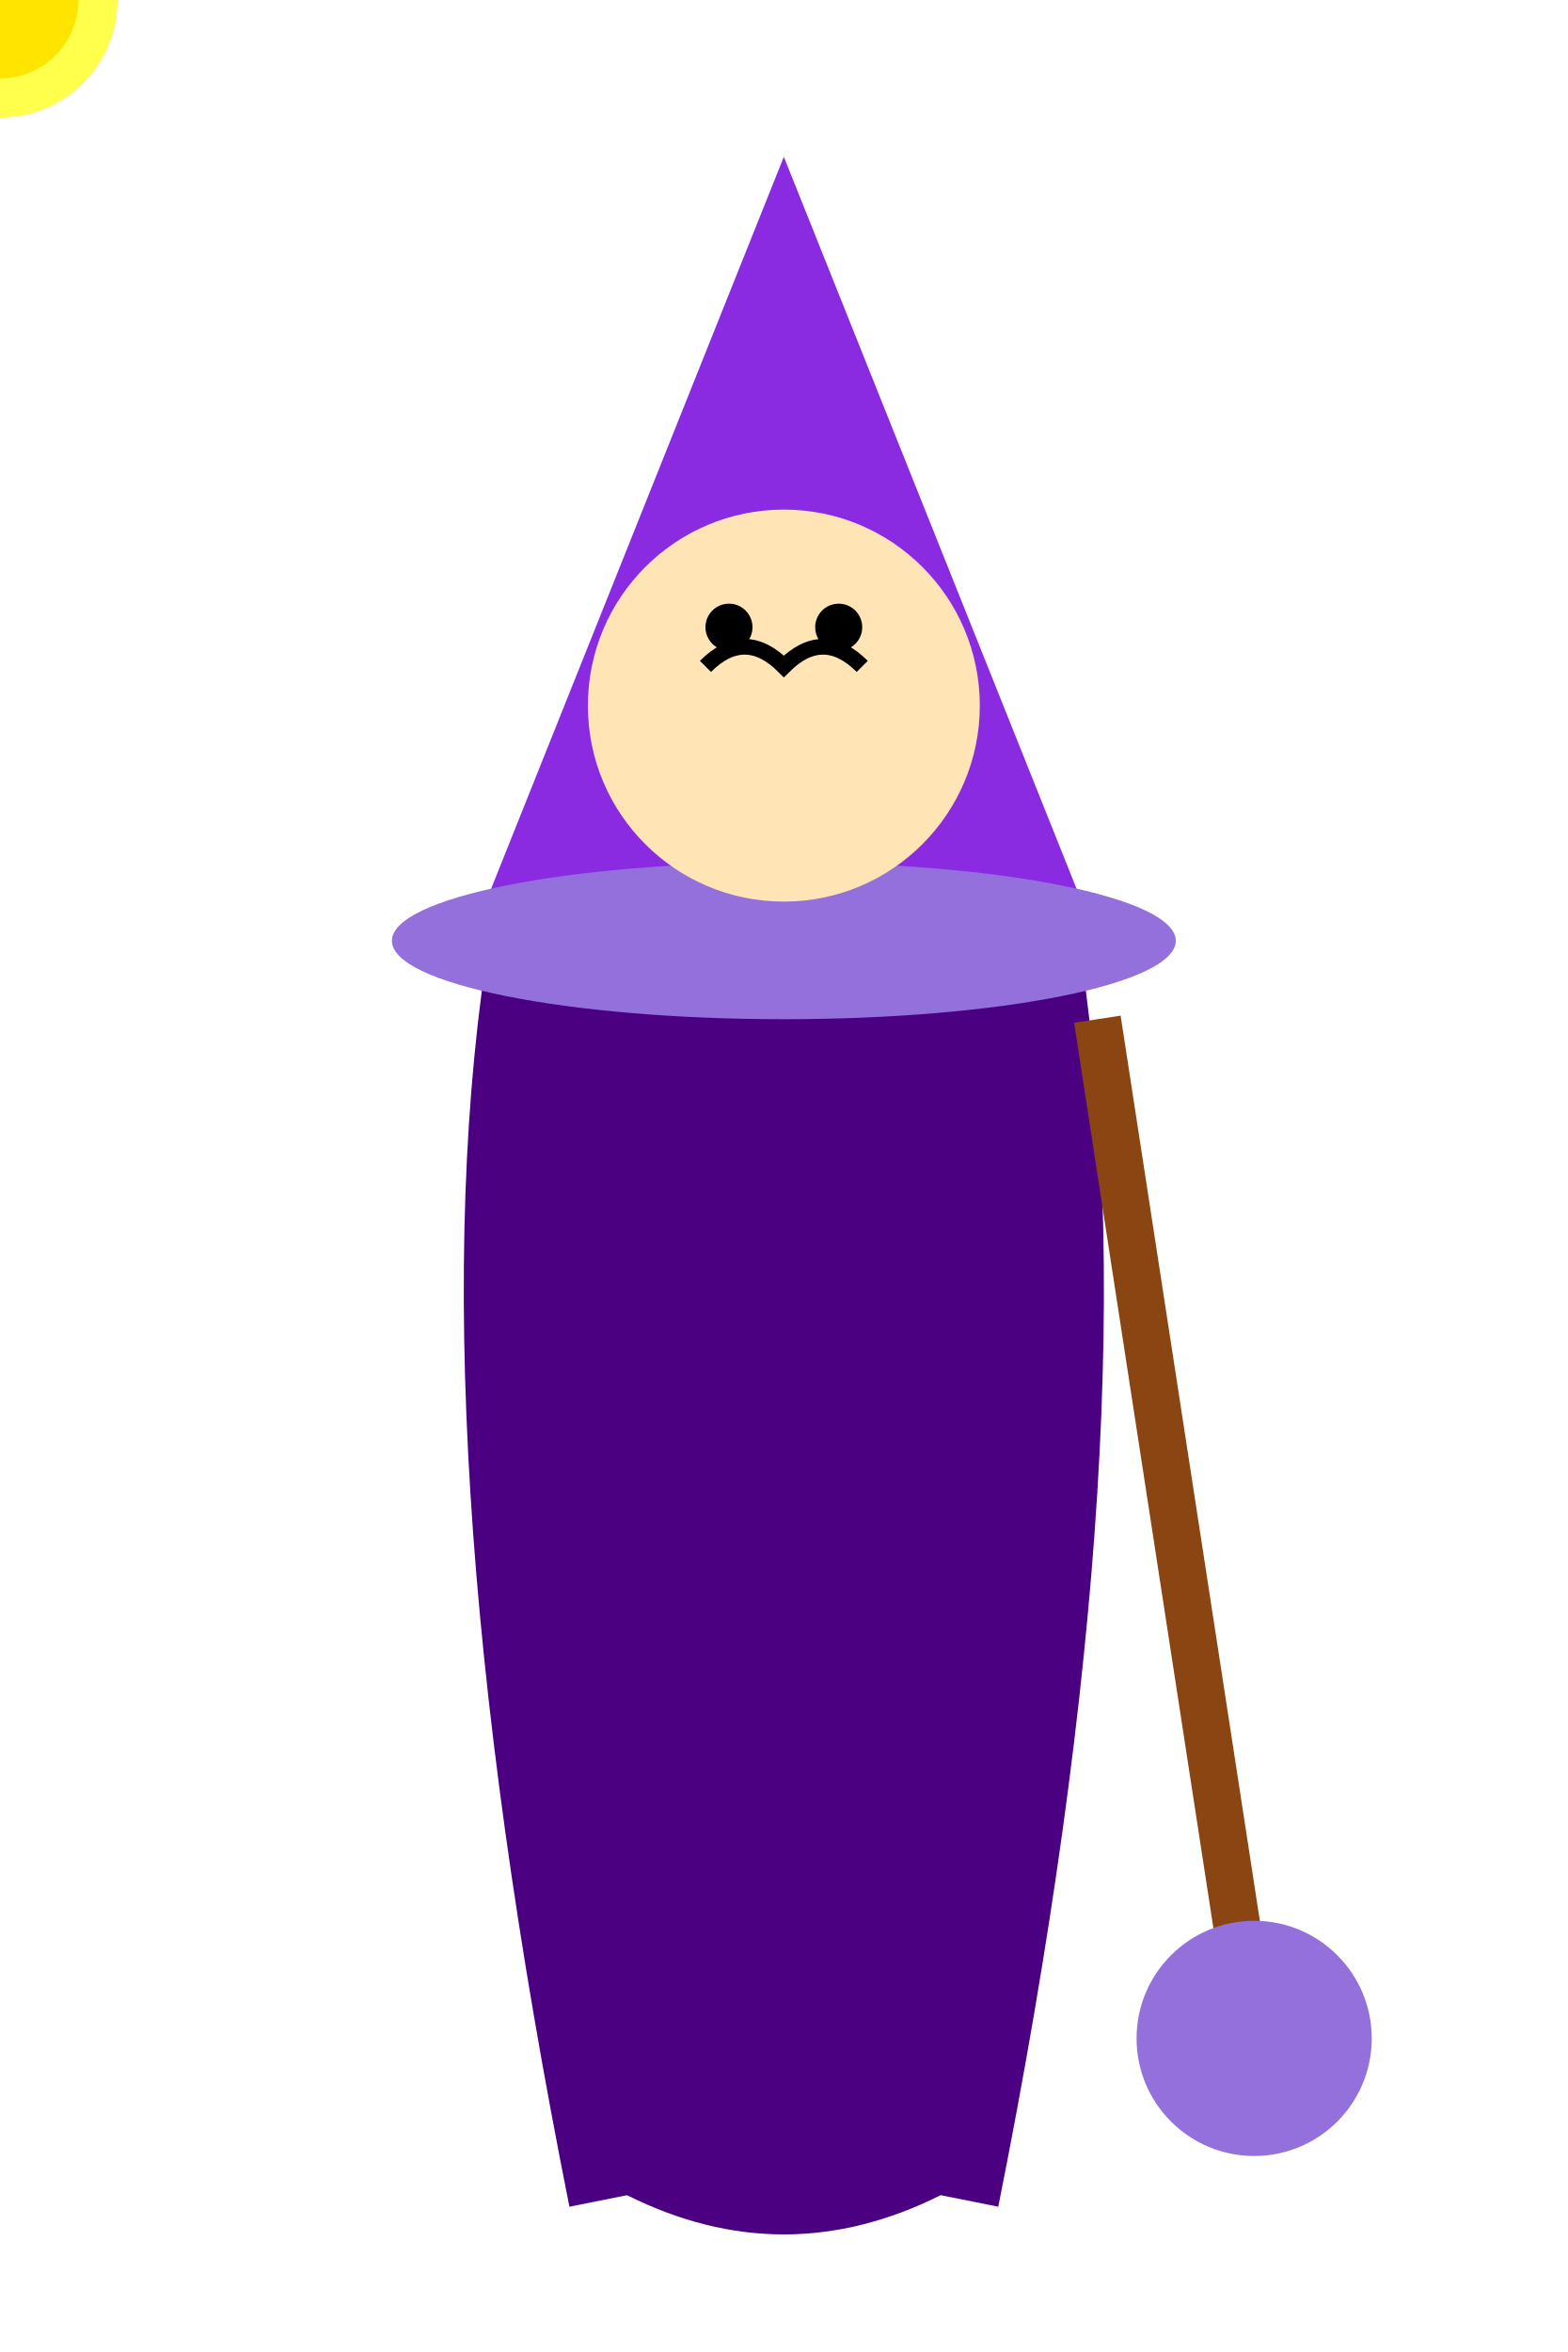
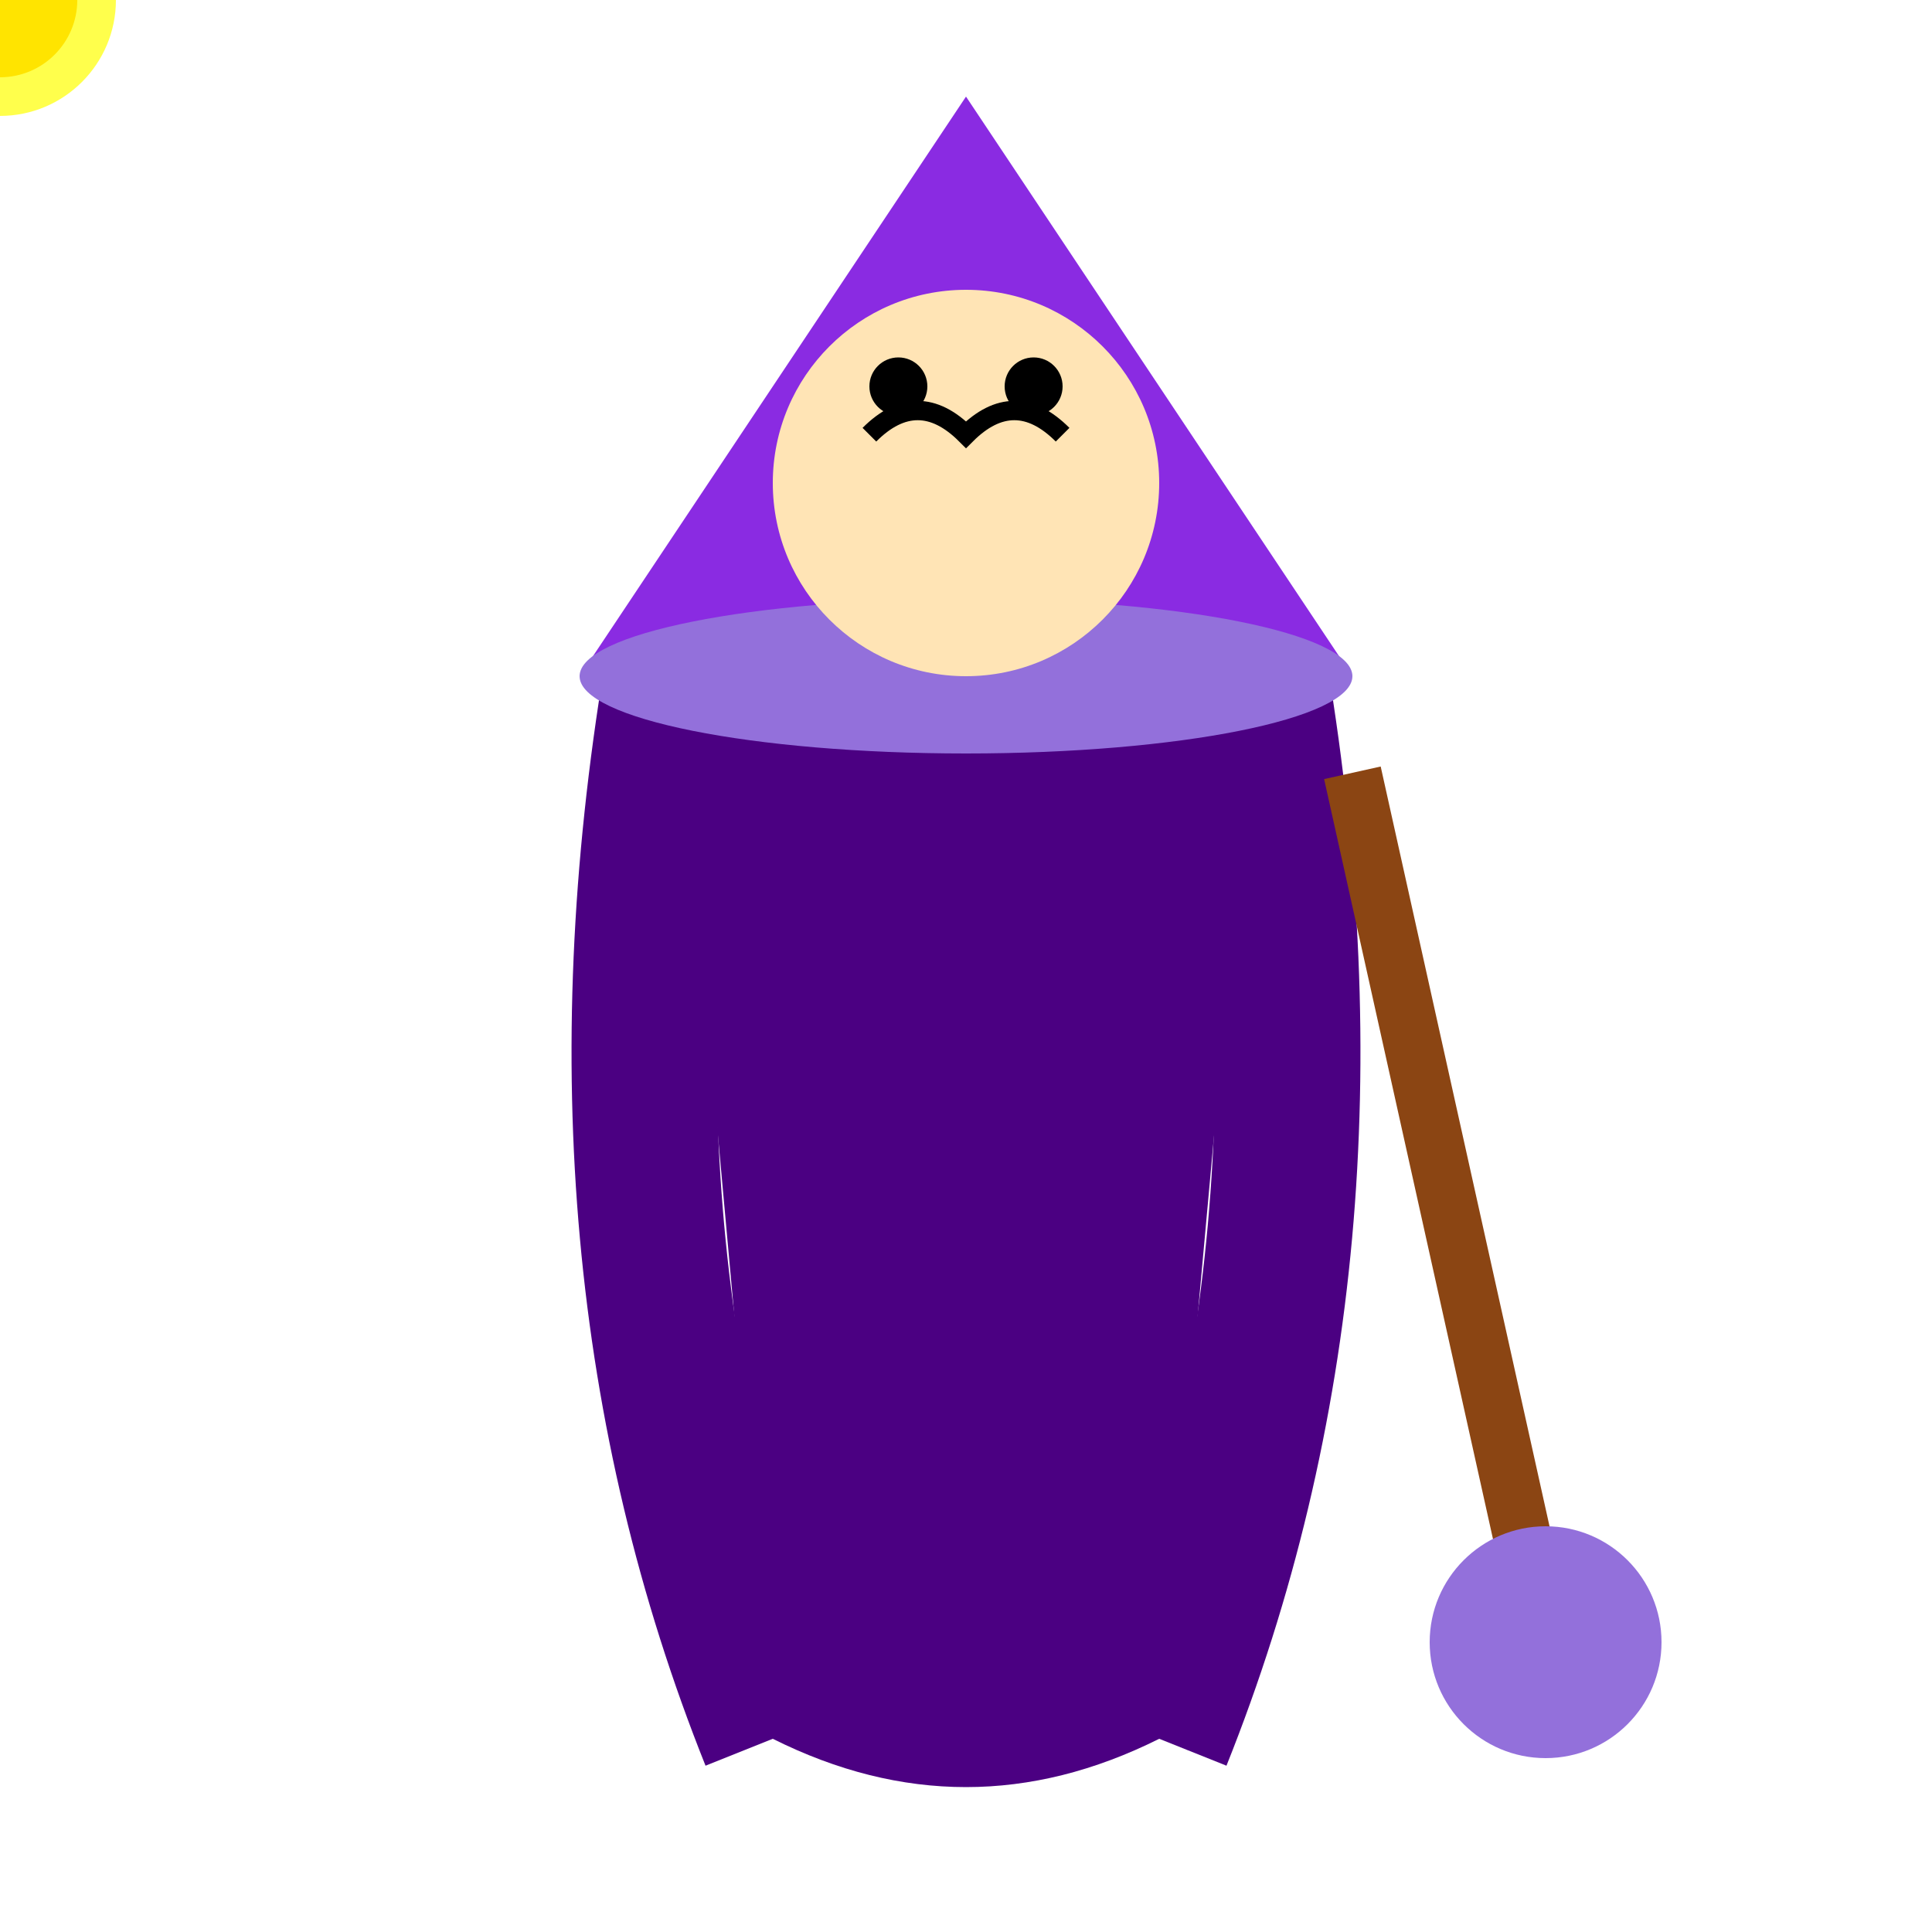
- <svg xmlns="http://www.w3.org/2000/svg" viewBox="0 0 200 300">
-   <path d="M70,120 Q100,110 130,120 L120,280 Q100,290 80,280 Z" fill="#4B0082" />
-   <path d="M70,120 Q60,180 80,280" stroke="#4B0082" stroke-width="15" fill="none" />
-   <path d="M130,120 Q140,180 120,280" stroke="#4B0082" stroke-width="15" fill="none" />
-   <path d="M60,120 L100,20 L140,120 Z" fill="#8A2BE2" />
-   <ellipse cx="100" cy="120" rx="50" ry="10" fill="#9370DB" />
-   <circle cx="100" cy="90" r="25" fill="#FFE4B5" />
-   <path d="M90,85 Q95,80 100,85 Q105,80 110,85" fill="none" stroke="black" stroke-width="2" />
-   <circle cx="93" cy="80" r="3" fill="black" />
-   <circle cx="107" cy="80" r="3" fill="black" />
-   <line x1="140" y1="130" x2="160" y2="260" stroke="#8B4513" stroke-width="6" />
-   <circle cx="160" cy="260" r="15" fill="#9370DB">
-     <animate attributeName="r" values="15;20;15" dur="2s" repeatCount="indefinite" />
+ <svg xmlns="http://www.w3.org/2000/svg" viewBox="0 0 200 200">
+   <path d="M70,70 Q100,60 130,70 L120,180 Q100,190 80,180 Z" fill="#4B0082" />
+   <path d="M70,70 Q60,130 80,180" stroke="#4B0082" stroke-width="15" fill="none" />
+   <path d="M130,70 Q140,130 120,180" stroke="#4B0082" stroke-width="15" fill="none" />
+   <path d="M60,70 L100,10 L140,70 Z" fill="#8A2BE2" />
+   <ellipse cx="100" cy="70" rx="40" ry="8" fill="#9370DB" />
+   <circle cx="100" cy="50" r="20" fill="#FFE4B5" />
+   <path d="M90,45 Q95,40 100,45 Q105,40 110,45" fill="none" stroke="black" stroke-width="2" />
+   <circle cx="93" cy="40" r="3" fill="black" />
+   <circle cx="107" cy="40" r="3" fill="black" />
+   <line x1="140" y1="80" x2="160" y2="170" stroke="#8B4513" stroke-width="6" />
+   <circle cx="160" cy="170" r="12" fill="#9370DB">
+     <animate attributeName="r" values="12;15;12" dur="2s" repeatCount="indefinite" />
    <animate attributeName="fill" values="#9370DB;#FF69B4;#9370DB" dur="2s" repeatCount="indefinite" />
  </circle>
  <g>
-     <animateTransform attributeName="transform" attributeType="XML" type="translate" from="160,260" to="300,260" dur="1.5s" repeatCount="indefinite" />
-     <circle r="10" fill="orange">
-       <animate attributeName="r" values="10;15;10" dur="0.5s" repeatCount="indefinite" />
+     <animateTransform attributeName="transform" attributeType="XML" type="translate" from="160,170" to="250,170" dur="1.5s" repeatCount="indefinite" />
+     <circle r="8" fill="orange">
+       <animate attributeName="r" values="8;12;8" dur="0.5s" repeatCount="indefinite" />
    </circle>
-     <circle r="15" fill="yellow" opacity="0.7">
-       <animate attributeName="r" values="15;20;15" dur="0.5s" repeatCount="indefinite" />
+     <circle r="12" fill="yellow" opacity="0.7">
+       <animate attributeName="r" values="12;16;12" dur="0.5s" repeatCount="indefinite" />
    </circle>
  </g>
</svg>
